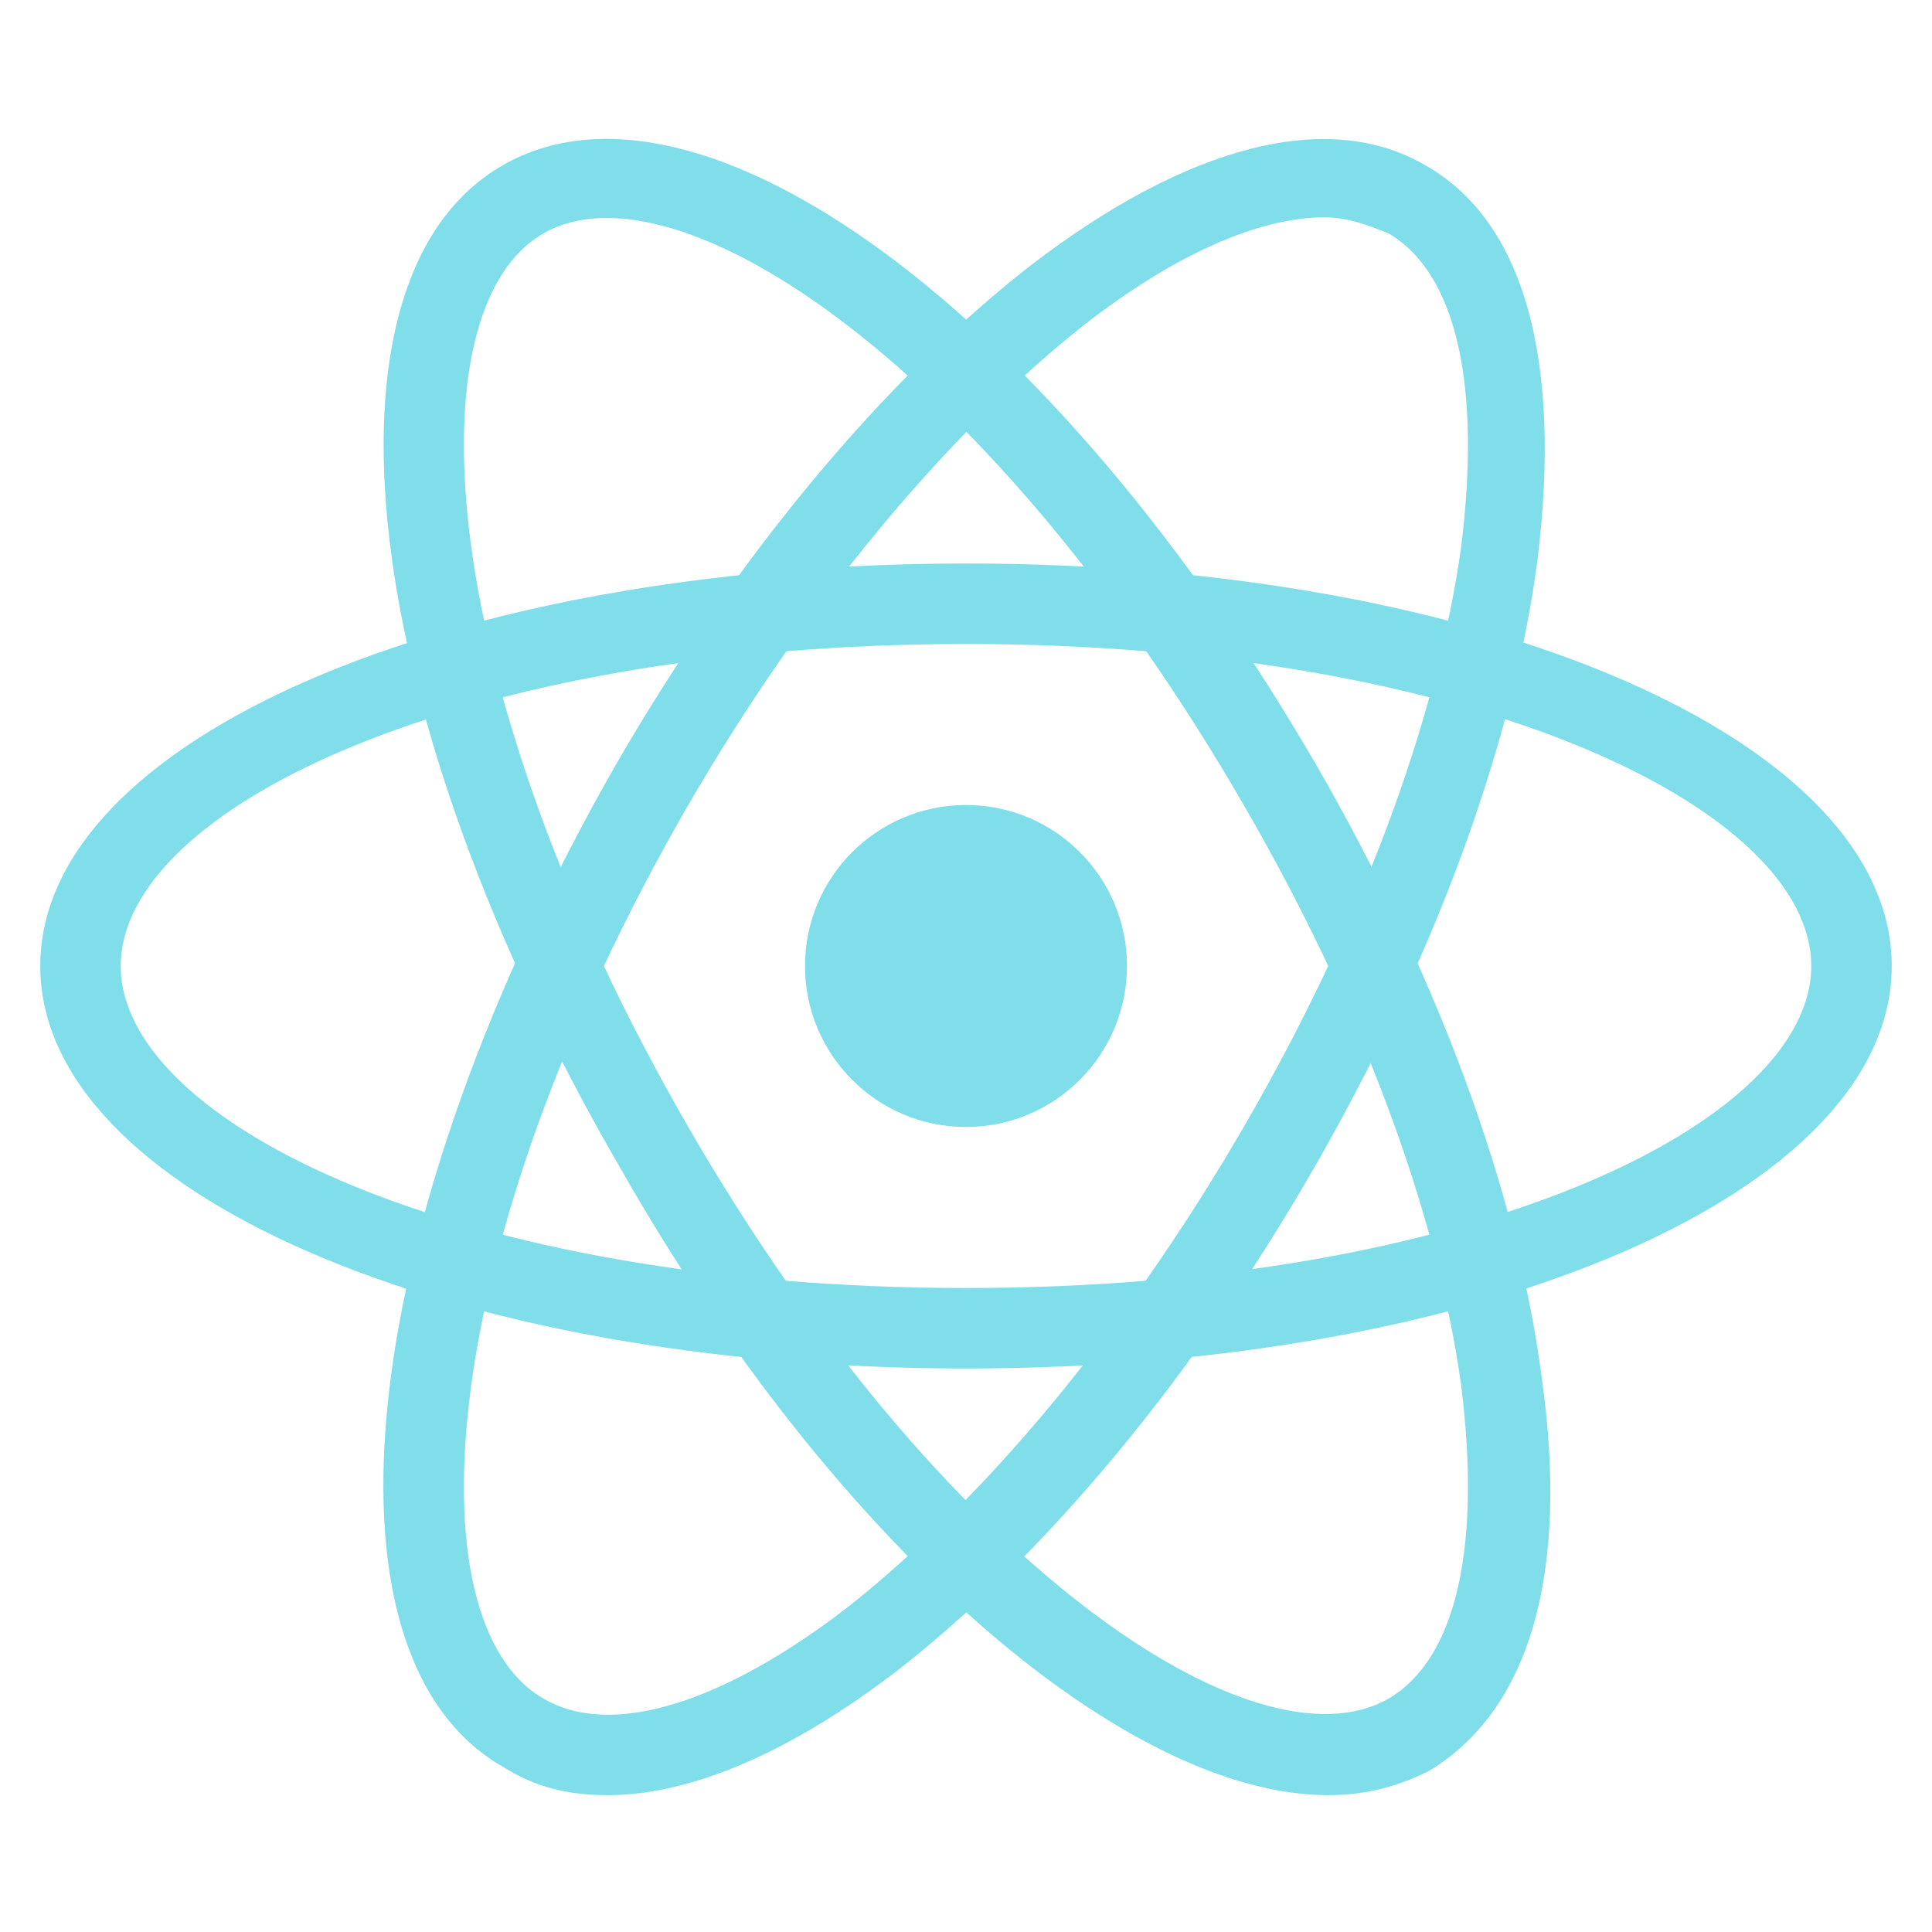
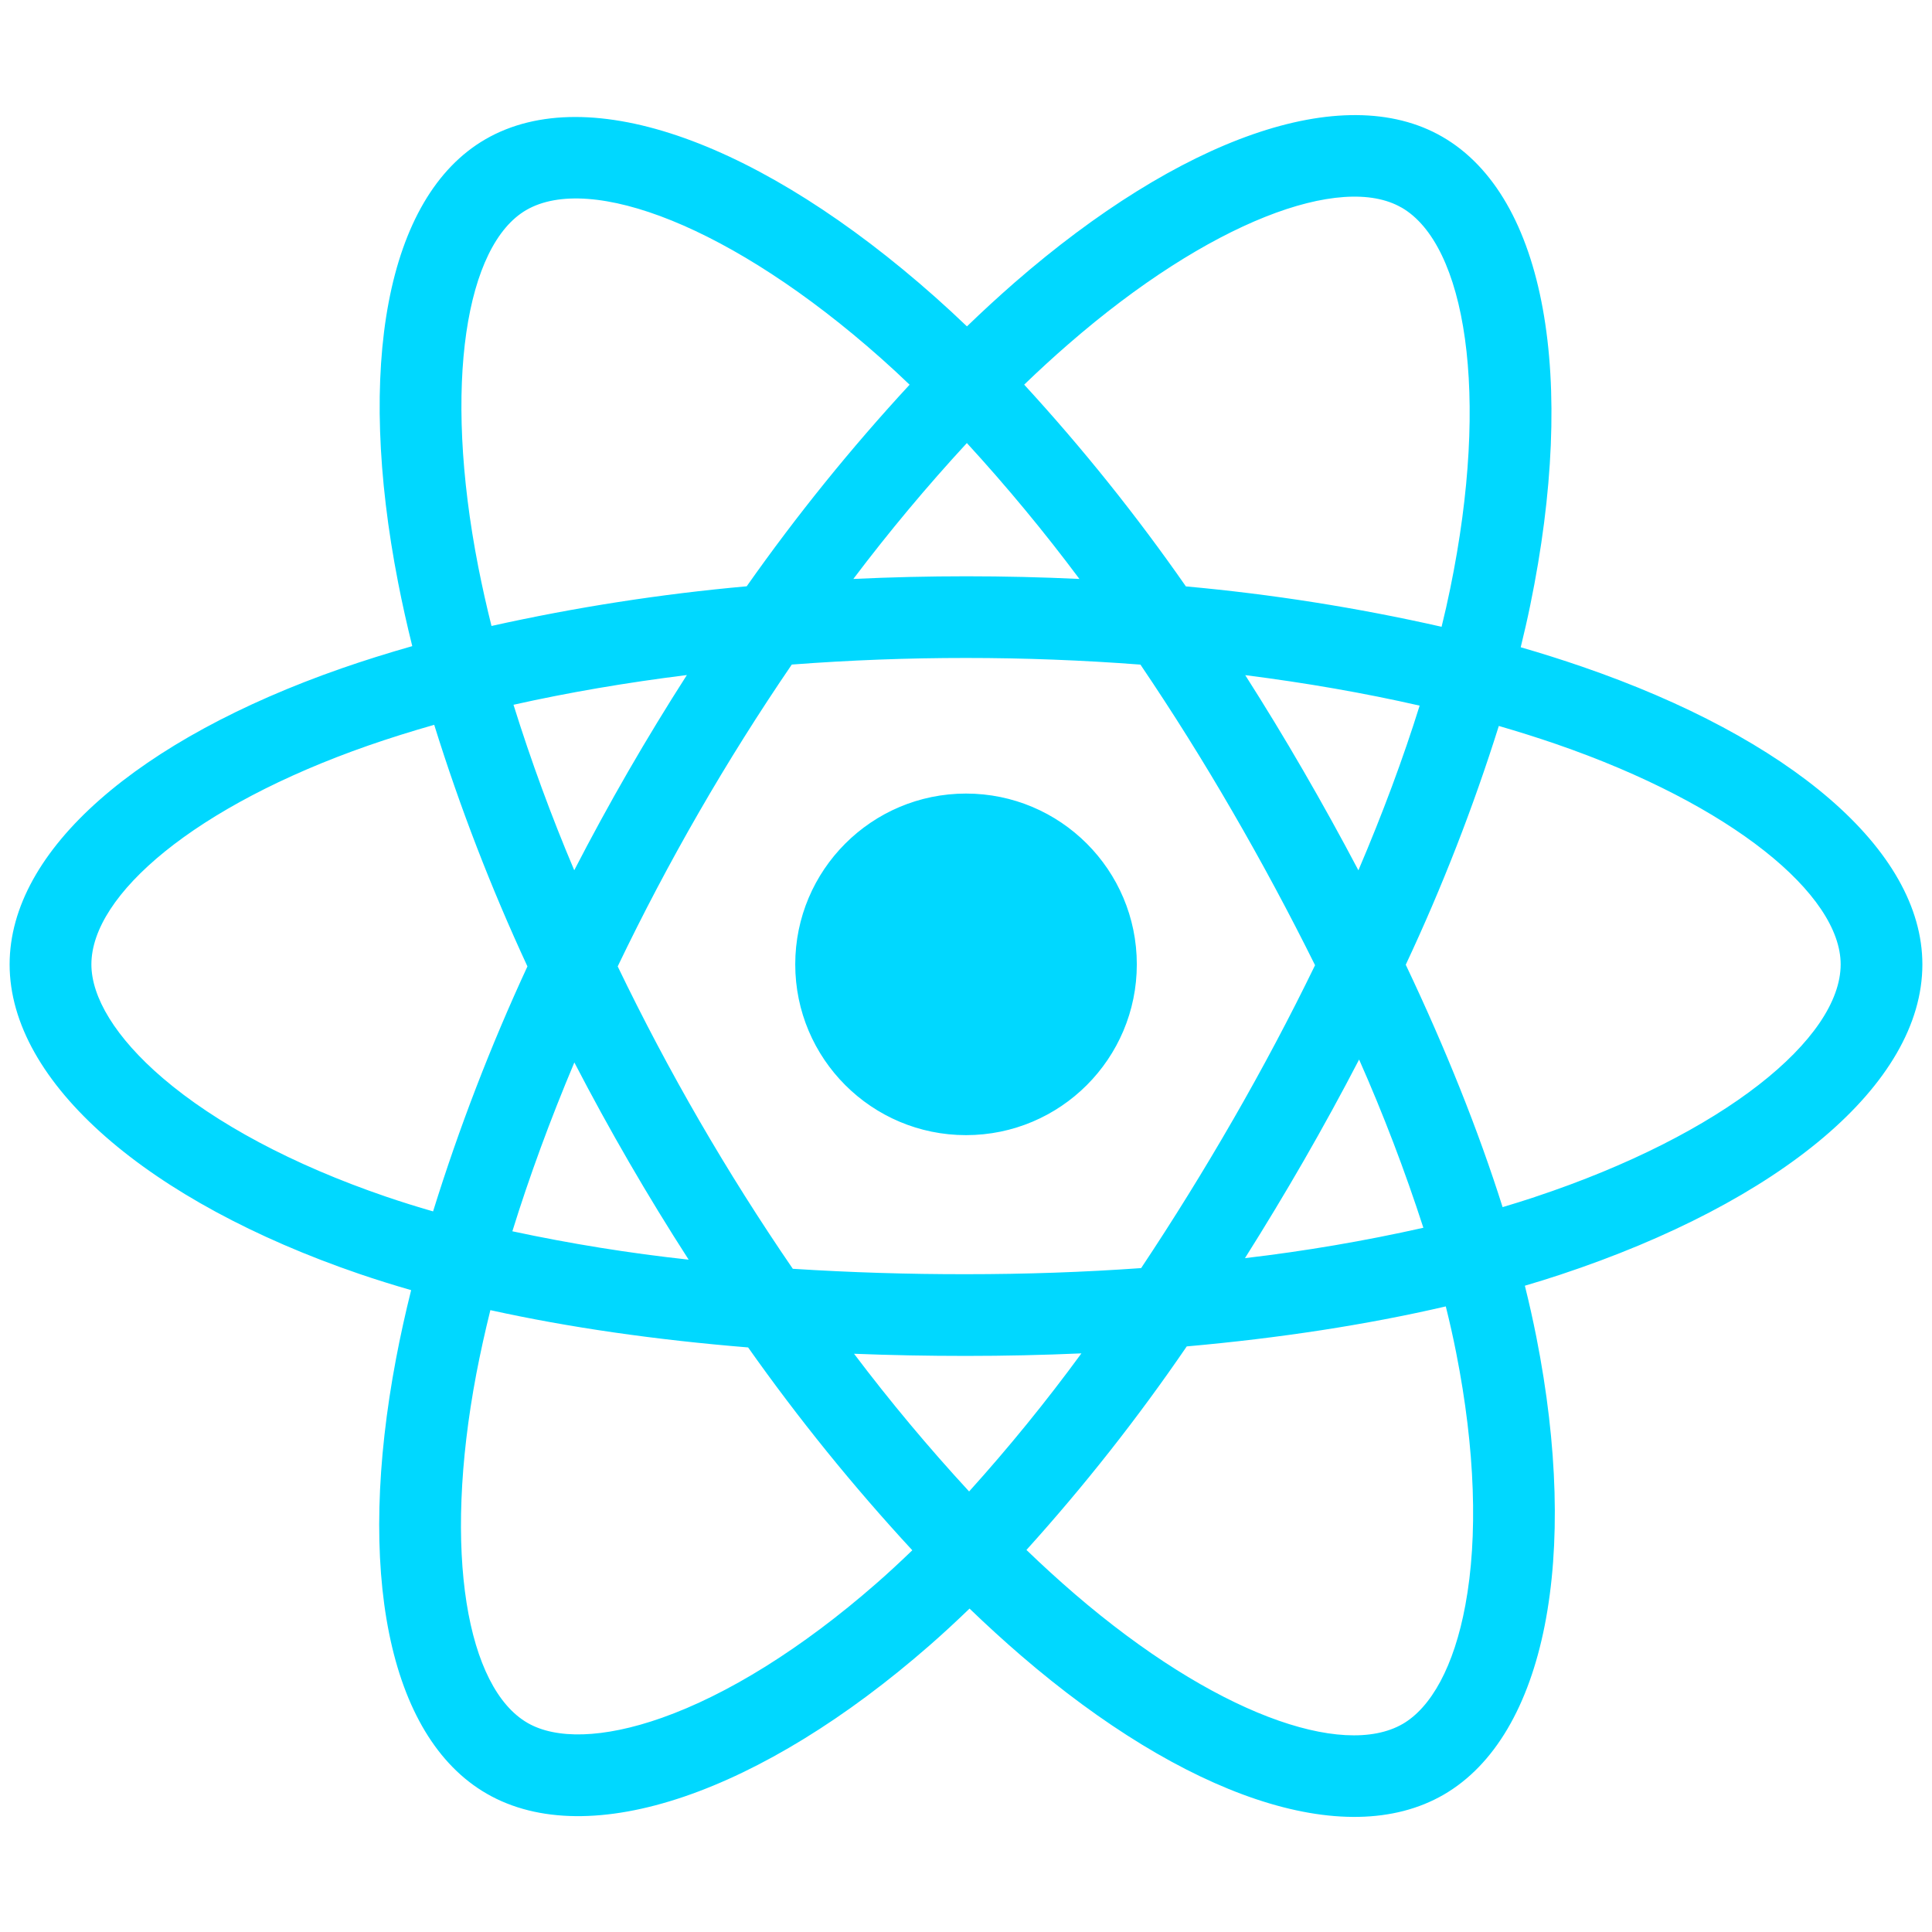
- <svg xmlns="http://www.w3.org/2000/svg" width="96" height="96" viewBox="0 0 48 48">
-   <path fill="#80deea" d="M24 34C11.1 34 1 29.6 1 24s10.1-10 23-10 23 4.4 23 10-10.1 10-23 10zm0-18c-12.6 0-21 4.1-21 8 0 3.9 8.4 8 21 8s21-4.1 21-8c0-3.9-8.4-8-21-8z" />
-   <path fill="#80deea" d="M15.1 44.6c-1 0-1.8-.2-2.6-.7-4.9-2.8-3.6-13.7 2.8-24.9 3-5.2 6.7-9.6 10.3-12.4 3.9-3 7.4-3.9 9.8-2.5 2.5 1.4 3.4 4.9 2.8 9.8-.6 4.6-2.6 10-5.6 15.2-3 5.2-6.7 9.6-10.3 12.4-2.6 2-5.1 3.1-7.2 3.1zM32.9 5.4c-1.6 0-3.7.9-6 2.7C23.5 10.8 20 15 17.1 20c-6.3 10.9-6.9 20.3-3.6 22.2 1.7 1 4.5.1 7.6-2.3C24.5 37.2 28 33 30.9 28c2.9-5 4.8-10.1 5.4-14.4.5-4-.1-6.8-1.8-7.8-.5-.2-1-.4-1.6-.4z" />
-   <path fill="#80deea" d="M33 44.6c-5 0-12.2-6.1-17.6-15.6C8.9 17.8 7.6 6.9 12.5 4.1 17.4 1.3 26.2 7.8 32.7 19c3 5.2 5 10.6 5.6 15.2.7 4.9-.3 8.3-2.8 9.8-.8.4-1.6.6-2.5.6zM13.5 5.8c-3.3 1.9-2.7 11.3 3.6 22.2 6.3 10.9 14.1 16.1 17.4 14.2 1.7-1 2.3-3.8 1.8-7.8-.6-4.3-2.5-9.4-5.4-14.4C24.6 9.1 16.8 3.9 13.5 5.8z" />
-   <circle cx="24" cy="24" r="4" fill="#80deea" />
+ <svg xmlns="http://www.w3.org/2000/svg" xml:space="preserve" width="100" height="100" preserveAspectRatio="xMidYMid" viewBox="-26 0 35.747 35.747">
+   <path fill="#00d8ff" d="M3.276 12.336a23.705 23.705 0 0 0-1.139-.36c.064-.262.124-.521.176-.776.863-4.186.299-7.559-1.627-8.67-1.846-1.064-4.865.046-7.915 2.7a23.67 23.67 0 0 0-.88.809 21.545 21.545 0 0 0-.587-.542c-3.196-2.838-6.4-4.033-8.323-2.92-1.844 1.068-2.39 4.238-1.614 8.206.075.383.162.774.261 1.172-.453.129-.89.266-1.31.412-3.746 1.306-6.14 3.353-6.14 5.477 0 2.193 2.57 4.393 6.472 5.727.308.105.628.205.957.3-.107.43-.2.851-.278 1.262-.74 3.899-.162 6.994 1.677 8.055 1.9 1.096 5.09-.03 8.195-2.745.245-.214.491-.442.738-.68.32.308.64.6.957.873 3.007 2.588 5.978 3.633 7.816 2.57 1.898-1.1 2.515-4.425 1.714-8.47a19.986 19.986 0 0 0-.212-.947c.224-.066.444-.134.658-.205 4.057-1.344 6.697-3.518 6.697-5.74 0-2.131-2.47-4.192-6.293-5.508zm-.88 9.813a19.96 19.96 0 0 1-.594.186C1.354 20.917.75 19.409.01 17.85a35.452 35.452 0 0 0 1.722-4.418c.362.105.714.216 1.052.332 3.275 1.128 5.273 2.795 5.273 4.079 0 1.368-2.158 3.144-5.66 4.305zm-1.453 2.88c.354 1.789.405 3.406.17 4.67-.21 1.137-.635 1.894-1.159 2.198-1.115.645-3.5-.194-6.072-2.407a21.663 21.663 0 0 1-.89-.812 35.518 35.518 0 0 0 2.966-3.766c1.711-.152 3.328-.4 4.793-.74.073.292.137.578.192.857zm-14.699 6.756c-1.09.385-1.958.396-2.482.094-1.116-.644-1.58-3.13-.948-6.464.073-.381.16-.774.259-1.174 1.45.32 3.054.55 4.769.69a36.804 36.804 0 0 0 3.038 3.753c-.226.218-.45.426-.674.621-1.373 1.2-2.75 2.052-3.962 2.48zm-5.105-9.645c-1.726-.59-3.15-1.356-4.128-2.193-.877-.751-1.32-1.498-1.32-2.103 0-1.289 1.92-2.932 5.125-4.05.389-.135.796-.263 1.218-.383a36.239 36.239 0 0 0 1.725 4.47 36.833 36.833 0 0 0-1.746 4.533 18.63 18.63 0 0 1-.874-.274zm1.711-11.648c-.665-3.399-.223-5.963.888-6.606 1.184-.686 3.802.291 6.562 2.742.176.156.353.32.53.49a36.216 36.216 0 0 0-3.014 3.73 36.95 36.95 0 0 0-4.722.734 22.18 22.18 0 0 1-.244-1.09zm15.266 3.77c-.35-.605-.71-1.196-1.076-1.77 1.129.143 2.21.332 3.227.564-.305.977-.686 2-1.133 3.047a52.69 52.69 0 0 0-1.018-1.841ZM-8.11 8.198a32.317 32.317 0 0 1 2.082 2.514 44.524 44.524 0 0 0-4.183 0 33.353 33.353 0 0 1 2.1-2.514zm-6.266 6.074c-.35.607-.683 1.218-.999 1.83a33.374 33.374 0 0 1-1.124-3.062c1.01-.226 2.086-.41 3.208-.55-.371.579-.734 1.174-1.085 1.782zm1.118 9.035a32.179 32.179 0 0 1-3.262-.525c.313-1.009.698-2.058 1.147-3.124a44.682 44.682 0 0 0 2.115 3.649zm5.19 4.29a33.937 33.937 0 0 1-2.13-2.549c.678.027 1.369.04 2.07.04.722 0 1.435-.016 2.137-.047a32.16 32.16 0 0 1-2.078 2.555zm7.215-7.993a32.072 32.072 0 0 1 1.189 3.113 32.122 32.122 0 0 1-3.301.562 52.86 52.86 0 0 0 1.086-1.8c.36-.626.703-1.252 1.026-1.875zm-2.336 1.12a49.575 49.575 0 0 1-1.697 2.739c-1.05.075-2.135.113-3.241.113a49.55 49.55 0 0 1-3.204-.1 42.498 42.498 0 0 1-3.24-5.595 42.487 42.487 0 0 1 3.221-5.585 42.522 42.522 0 0 1 6.451.001 45.531 45.531 0 0 1 1.705 2.722 49.557 49.557 0 0 1 1.526 2.84c-.46.947-.968 1.906-1.52 2.864zM-.068 3.84c1.184.683 1.645 3.44.9 7.054-.047.23-.1.465-.159.703a36.216 36.216 0 0 0-4.731-.747A35.514 35.514 0 0 0-7.05 7.117c.272-.262.543-.511.814-.746C-3.623 4.097-1.181 3.199-.07 3.84Zm-8.058 10.843a3.16 3.16 0 1 1 0 6.32 3.16 3.16 0 0 1 0-6.32z" style="stroke-width:.138" />
</svg>
